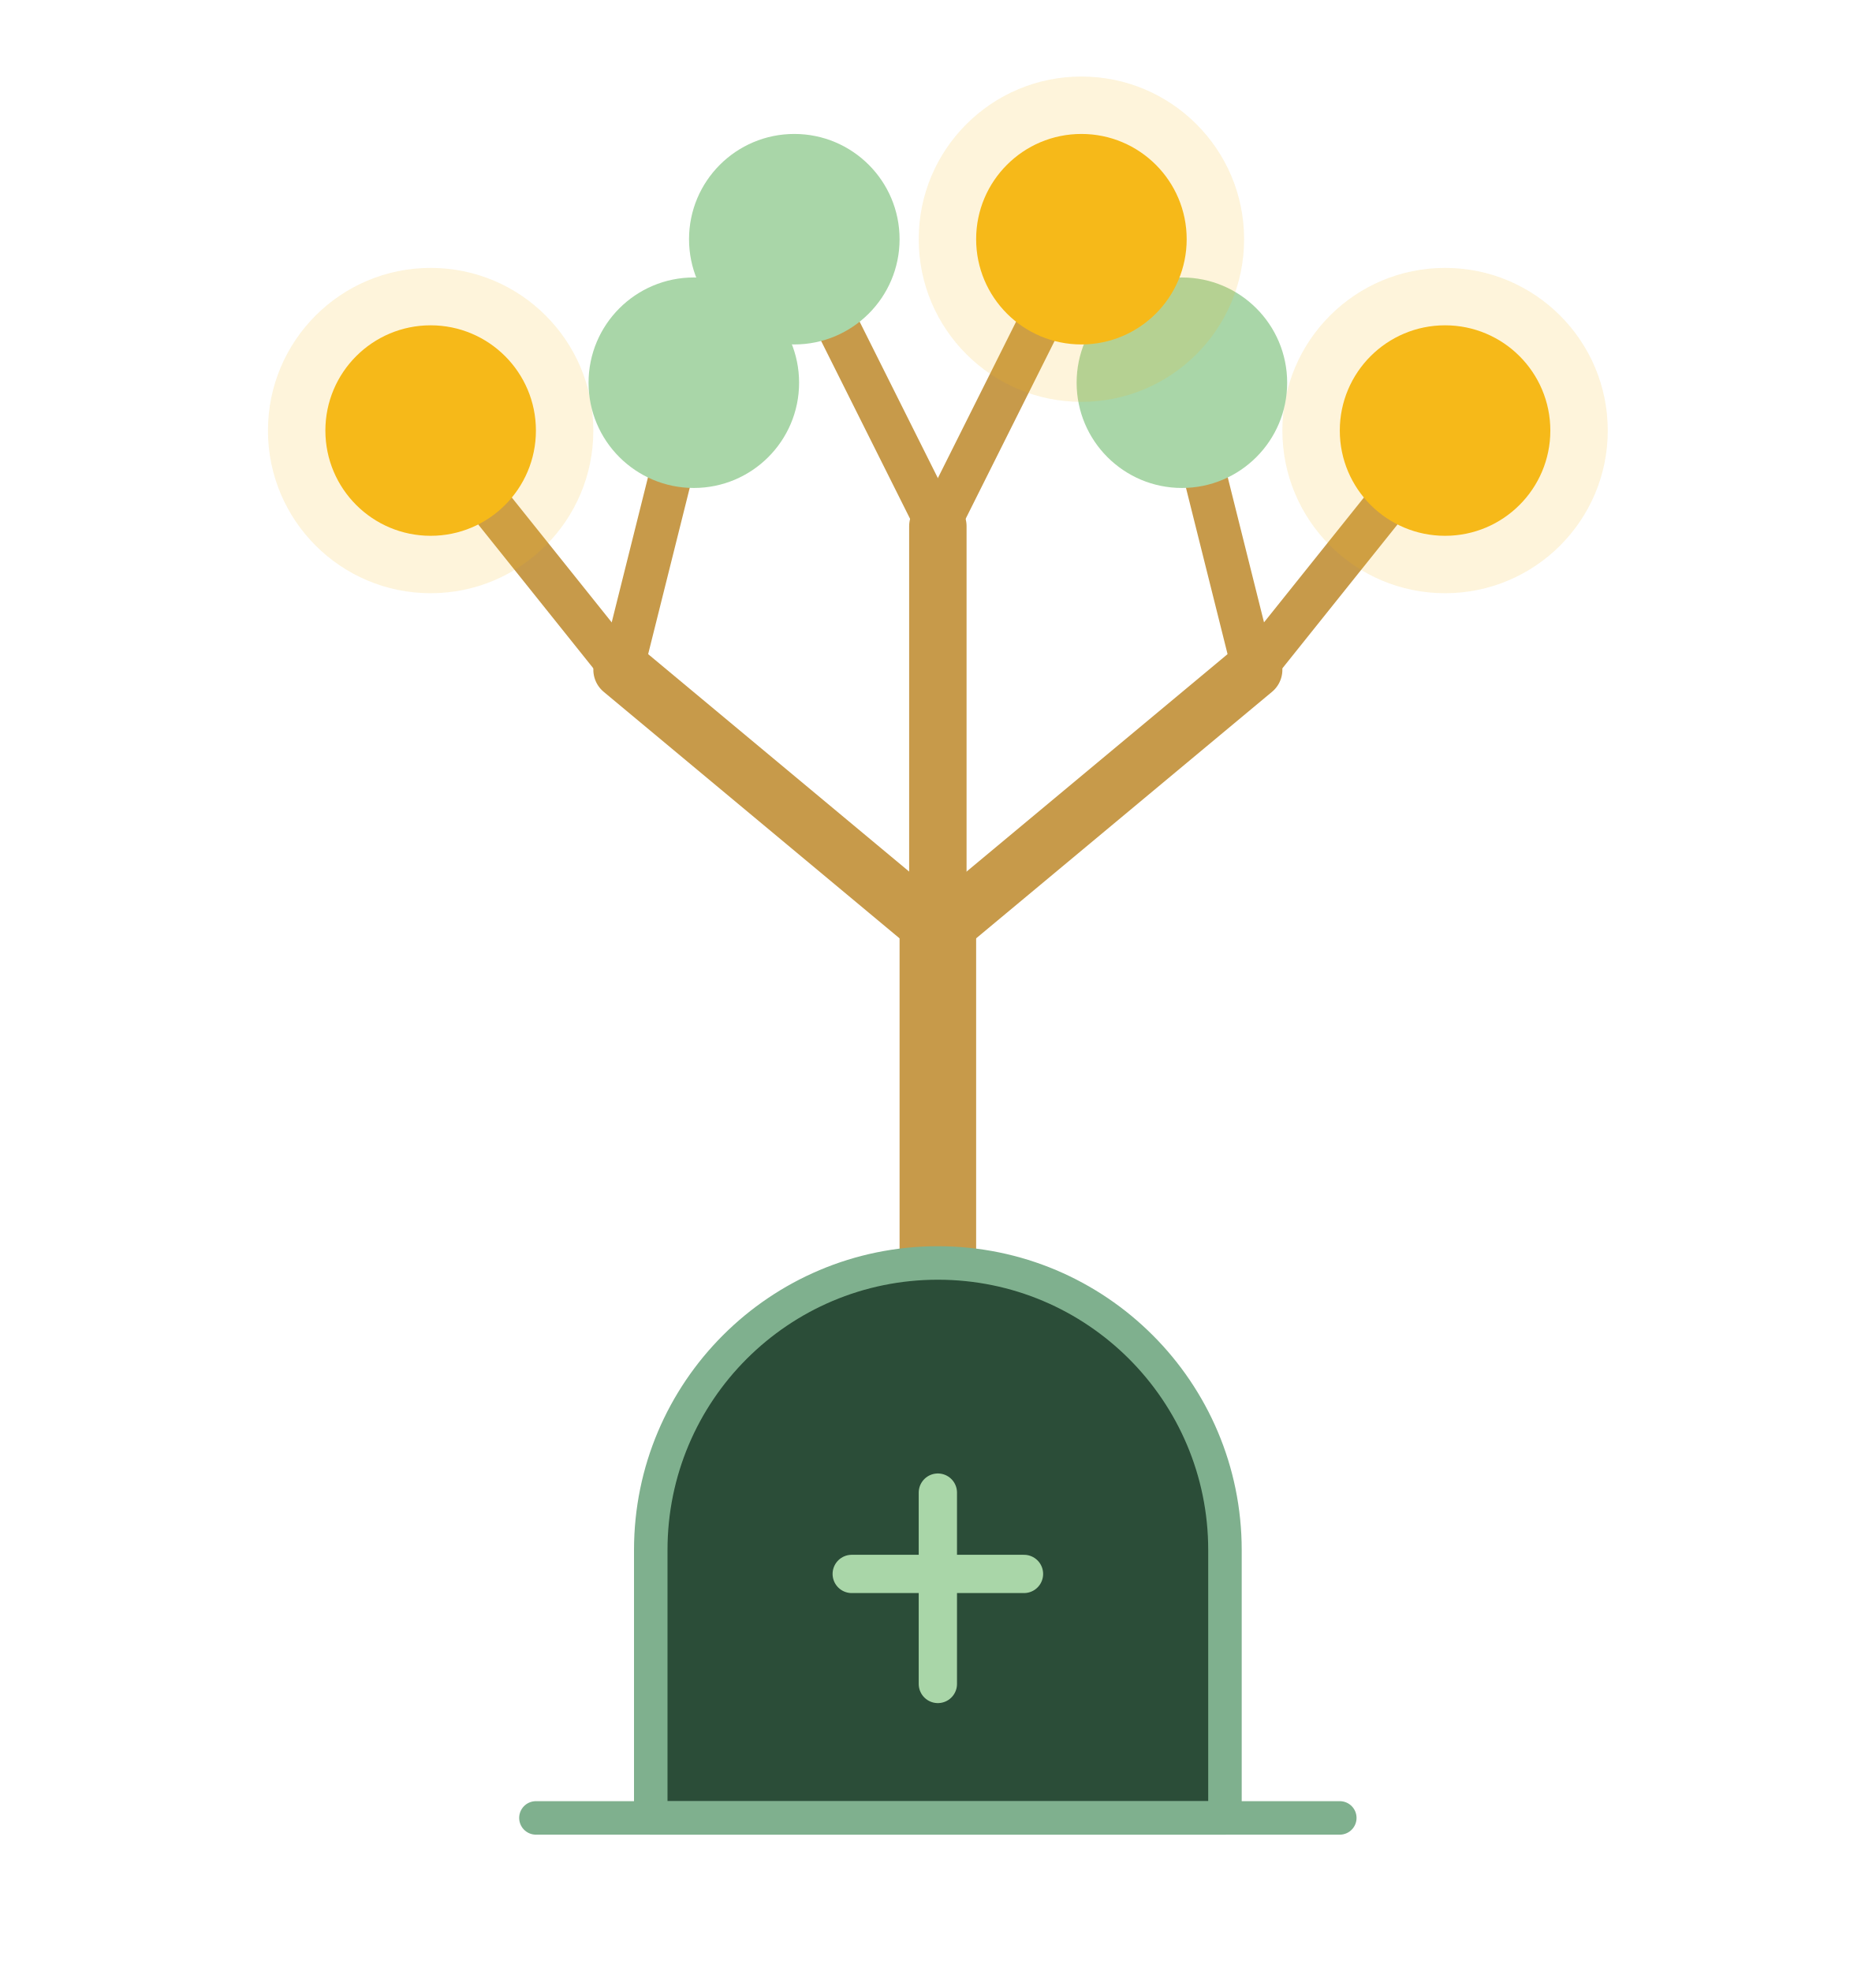
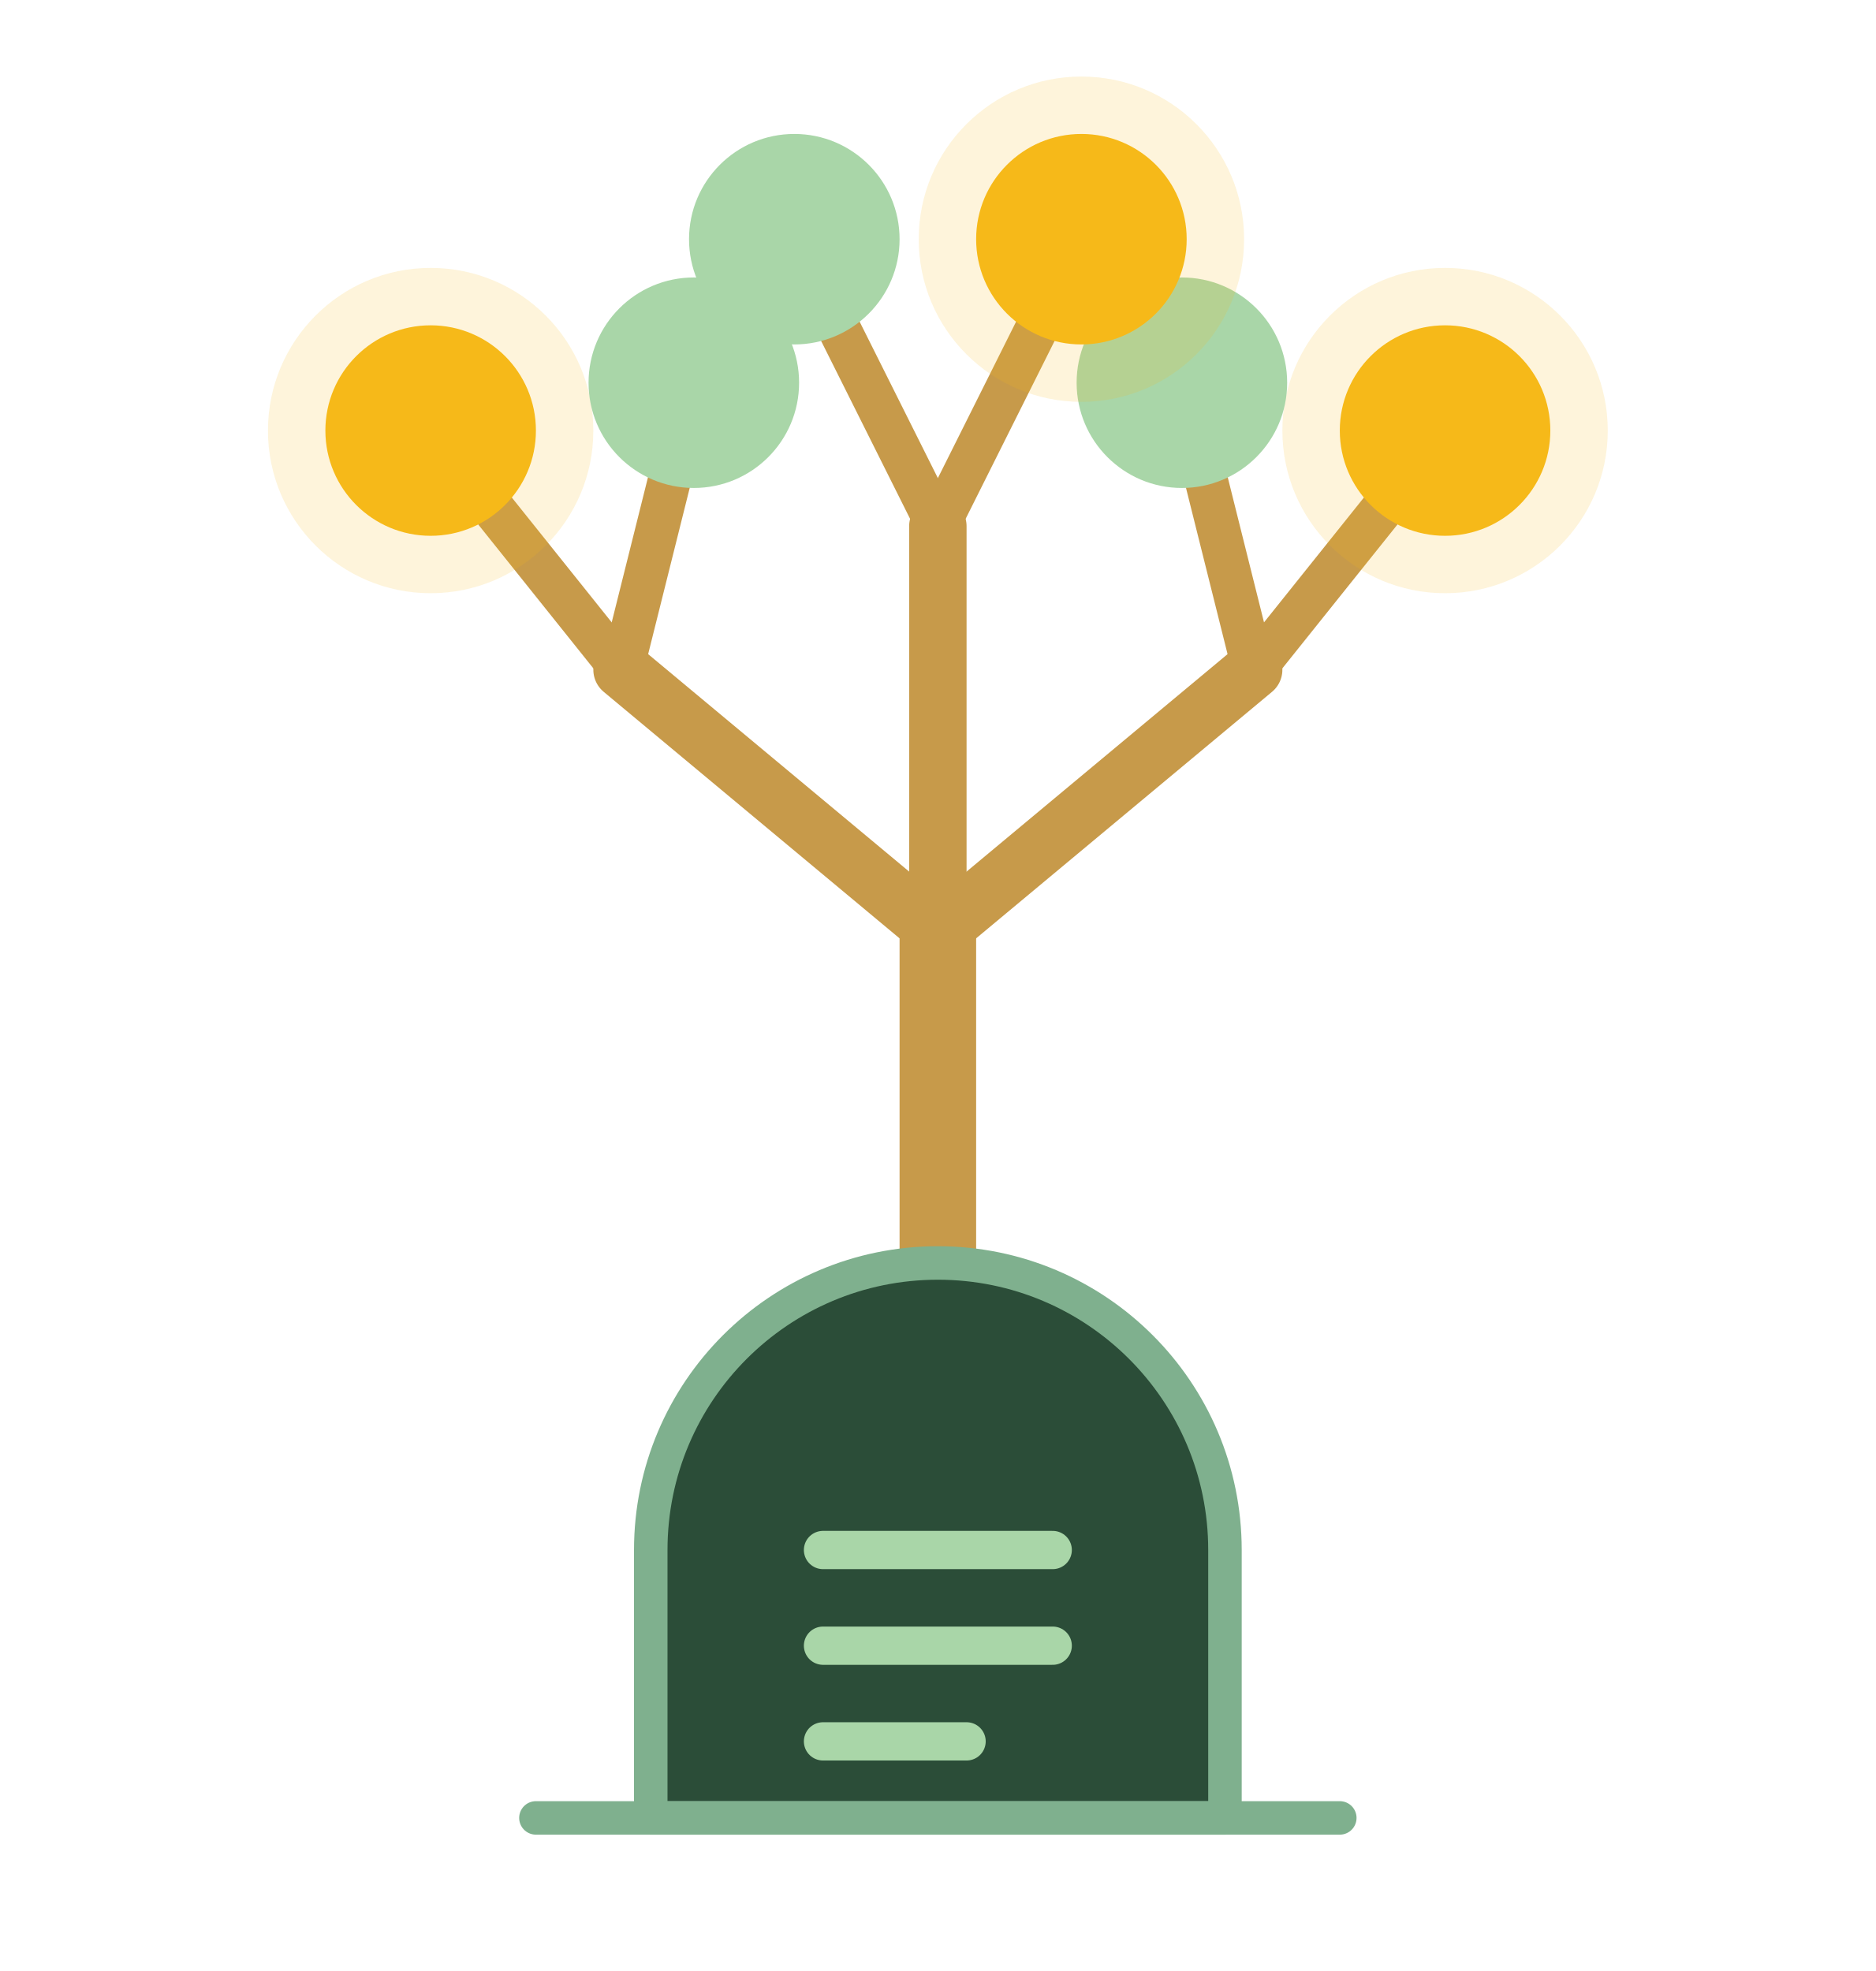
<svg xmlns="http://www.w3.org/2000/svg" viewBox="60 60 392 412" width="392" height="412">
  <line x1="256" y1="345" x2="256" y2="255" stroke="#c79a4a" stroke-width="16" stroke-linecap="round" />
  <line x1="256" y1="255" x2="190" y2="200" stroke="#c79a4a" stroke-width="12" stroke-linecap="round" />
  <line x1="256" y1="255" x2="322" y2="200" stroke="#c79a4a" stroke-width="12" stroke-linecap="round" />
  <line x1="256" y1="255" x2="256" y2="170" stroke="#c79a4a" stroke-width="12" stroke-linecap="round" />
  <line x1="190" y1="200" x2="150" y2="150" stroke="#c79a4a" stroke-width="9" stroke-linecap="round" />
  <line x1="190" y1="200" x2="205" y2="140" stroke="#c79a4a" stroke-width="9" stroke-linecap="round" />
  <line x1="322" y1="200" x2="362" y2="150" stroke="#c79a4a" stroke-width="9" stroke-linecap="round" />
  <line x1="322" y1="200" x2="307" y2="140" stroke="#c79a4a" stroke-width="9" stroke-linecap="round" />
  <line x1="256" y1="170" x2="226" y2="110" stroke="#c79a4a" stroke-width="9" stroke-linecap="round" />
  <line x1="256" y1="170" x2="286" y2="110" stroke="#c79a4a" stroke-width="9" stroke-linecap="round" />
  <circle cx="150" cy="150" r="22" fill="#f6b919" />
  <circle cx="150" cy="150" r="34" fill="#f6b919" opacity=".16" />
  <circle cx="205" cy="140" r="22" fill="#a9d6a8" />
  <circle cx="362" cy="150" r="22" fill="#f6b919" />
  <circle cx="362" cy="150" r="34" fill="#f6b919" opacity=".16" />
  <circle cx="307" cy="140" r="22" fill="#a9d6a8" />
  <circle cx="226" cy="110" r="22" fill="#a9d6a8" />
  <circle cx="286" cy="110" r="22" fill="#f6b919" />
  <circle cx="286" cy="110" r="34" fill="#f6b919" opacity=".16" />
  <path d="M196 440 V384 a60 60 0 0 1 120 0 V440 Z" fill="#2b4d38" stroke="#7fb08e" stroke-width="7" stroke-linejoin="round" />
-   <path d="M256 372 V412 M238 389 H274" stroke="#a9d6a8" stroke-width="8" stroke-linecap="round" fill="none" />
+   <path d="M232 384 H280 M232 404 H280 M232 424 H262" stroke="#a9d6a8" stroke-width="8" stroke-linecap="round" fill="none" />
  <path d="M172 440 H340" stroke="#7fb08e" stroke-width="7" stroke-linecap="round" />
</svg>
